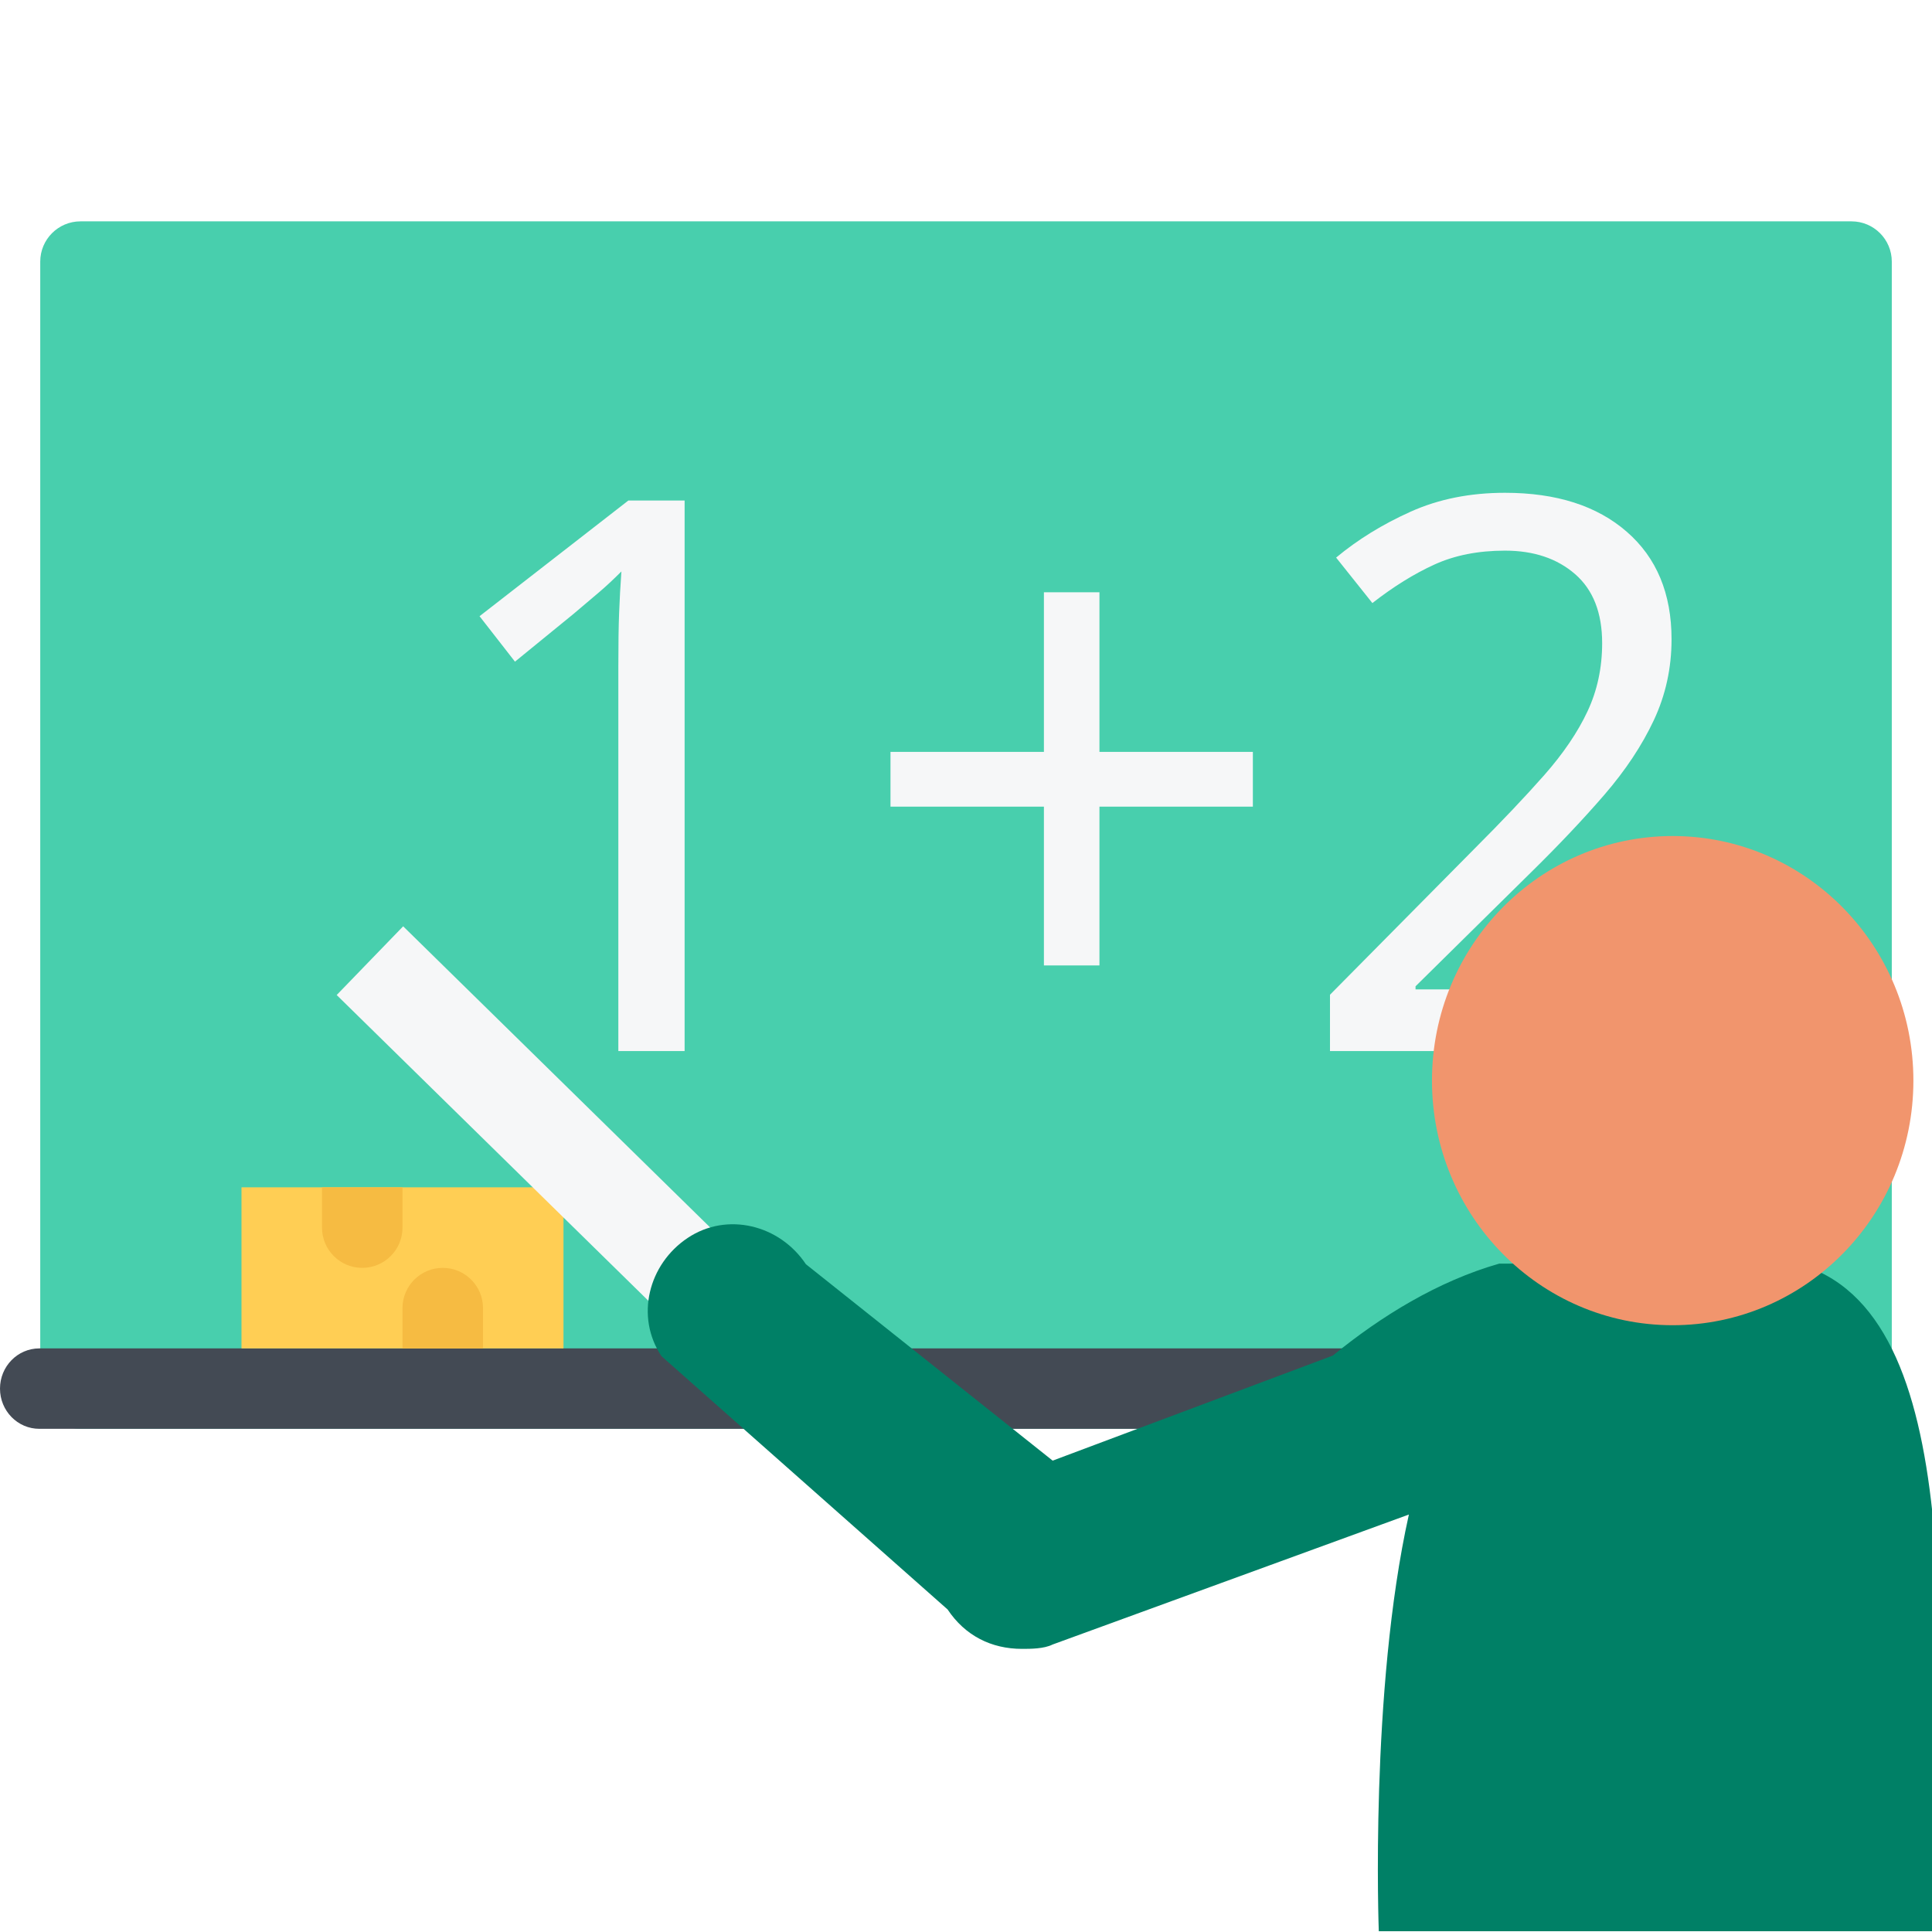
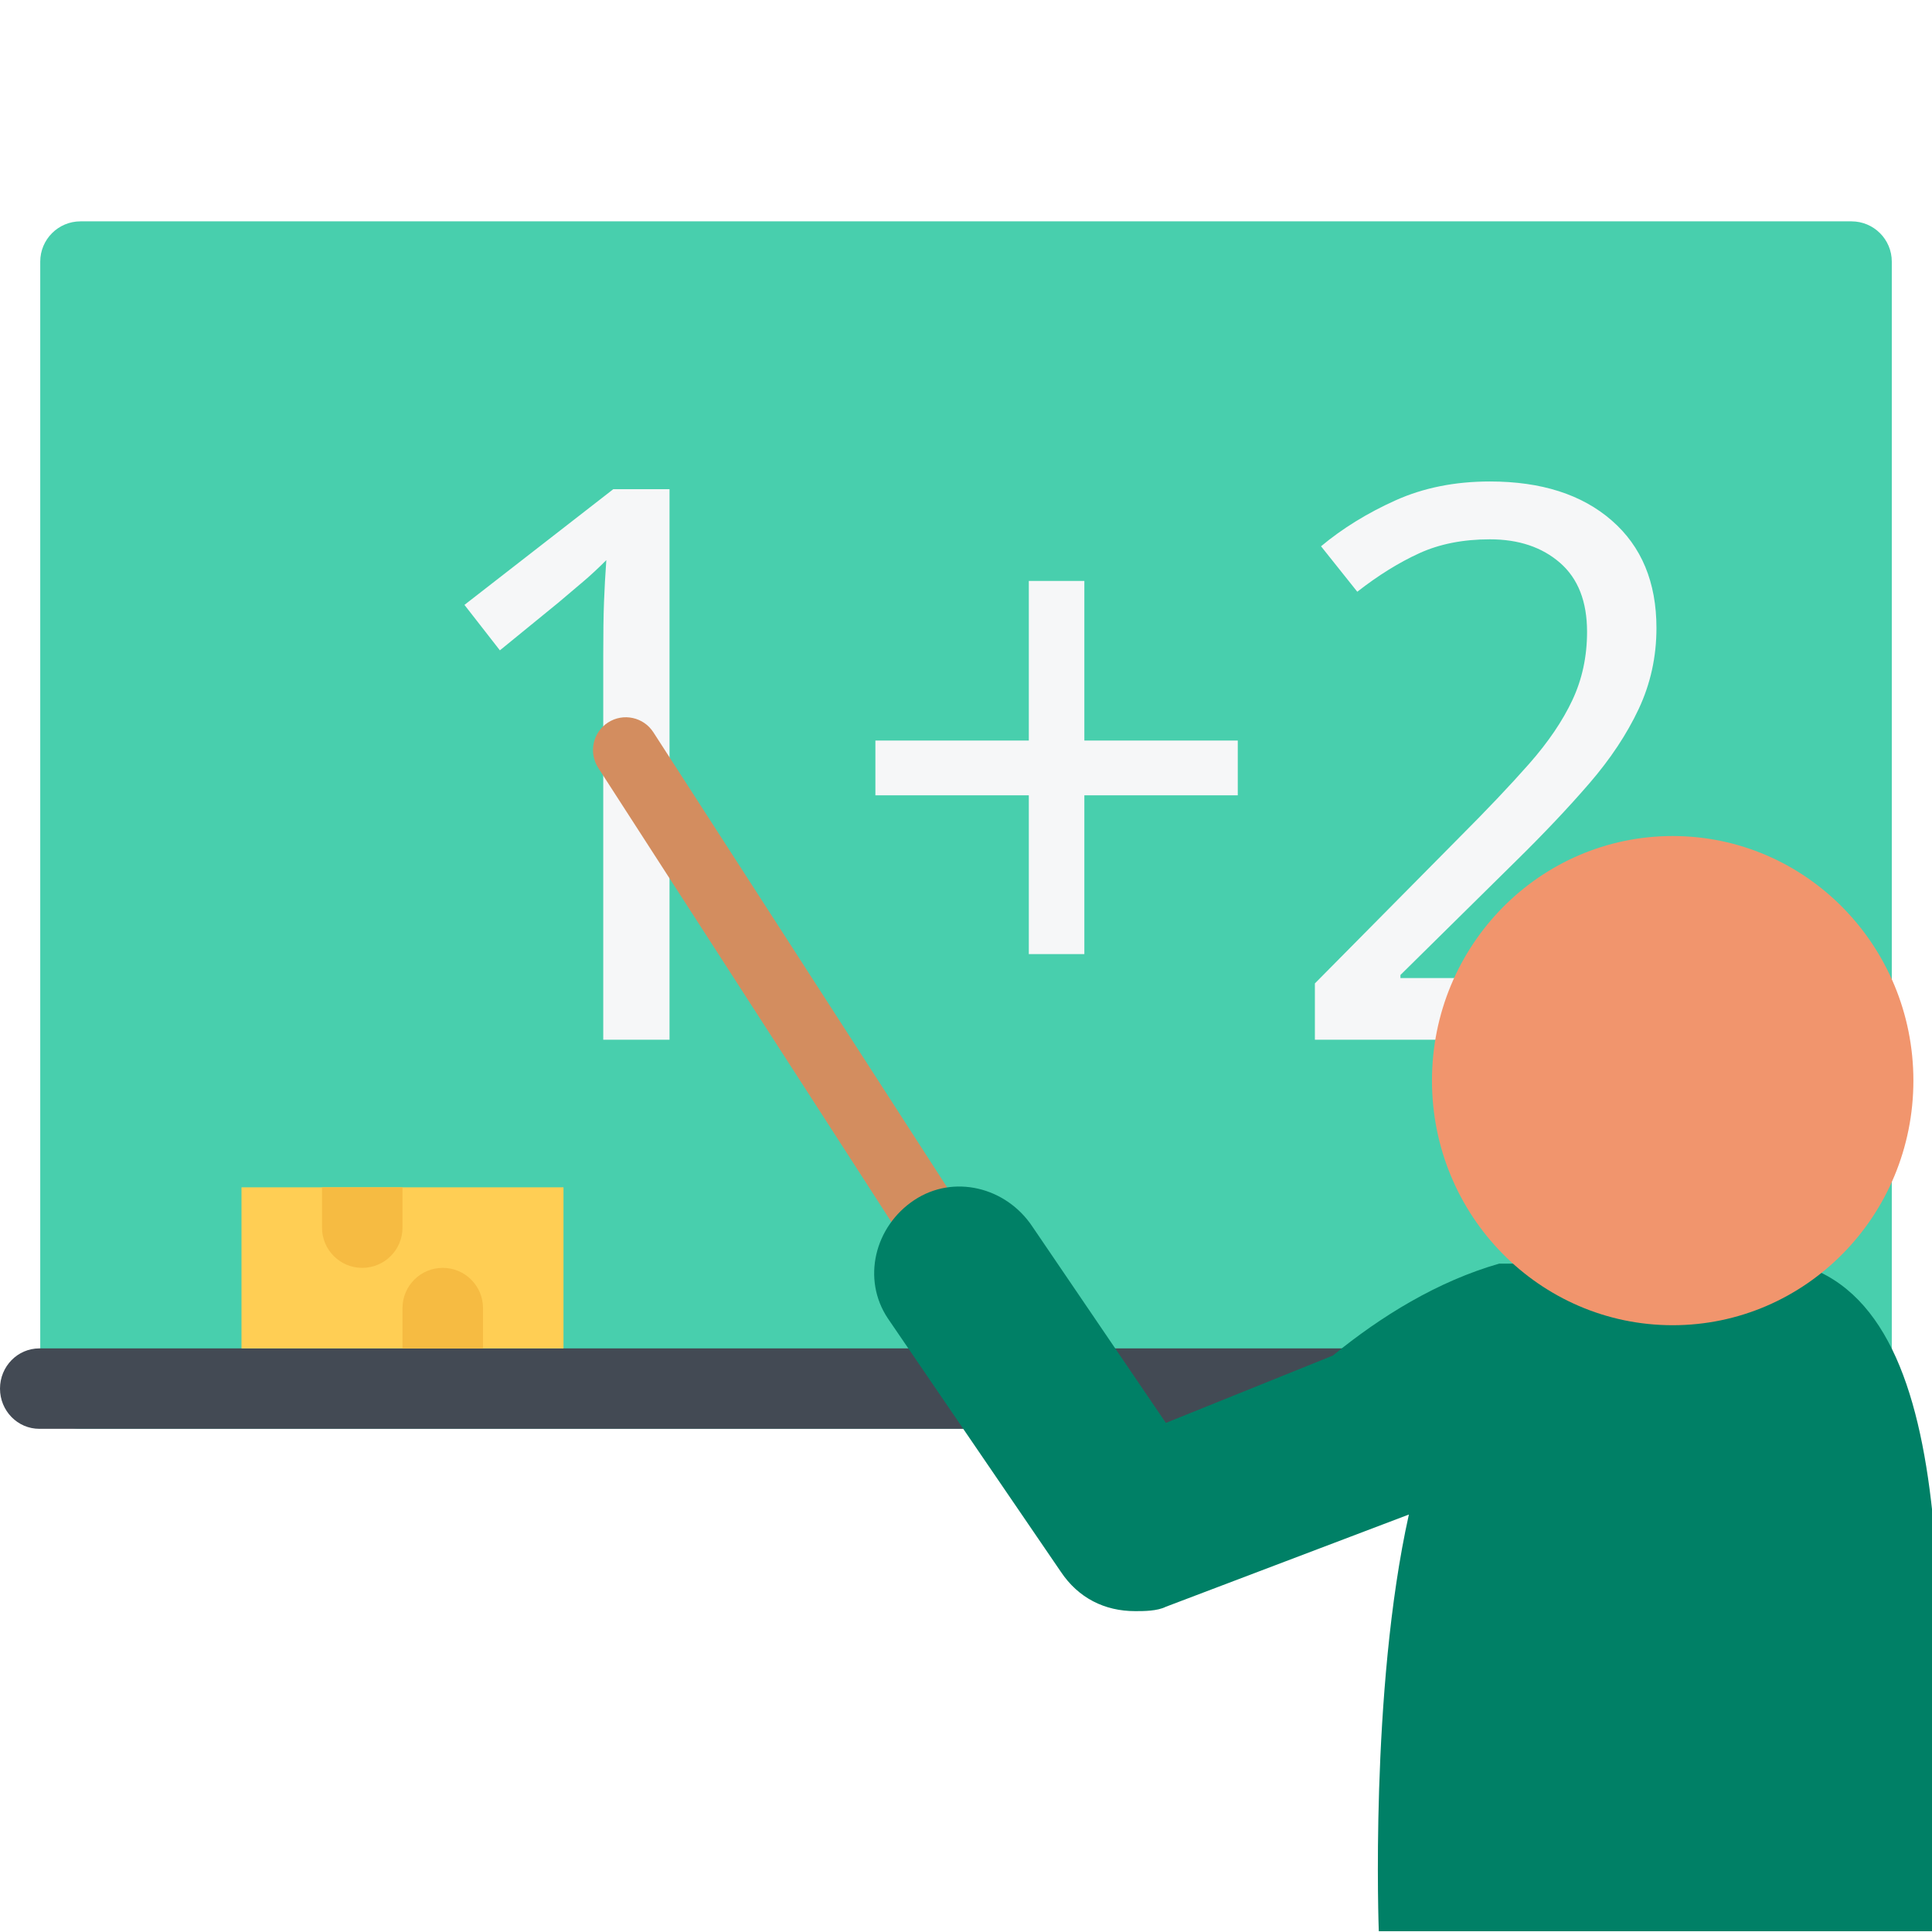
<svg xmlns="http://www.w3.org/2000/svg" version="1.1" id="Layer_1" x="0px" y="0px" viewBox="0 0 511.99 511.99" style="enable-background:new 0 0 511.99 511.99;" xml:space="preserve">
  <defs id="defs1023" />
  <path style="fill:#48CFAD;" d="M490.647,58.659H21.335c-5.89,0-10.671,4.781-10.671,10.672V367.99  c0,5.891,4.781,10.656,10.671,10.656h469.312c5.906,0,10.688-4.766,10.688-10.656V69.33  C501.335,63.44,496.554,58.659,490.647,58.659z" id="path966" />
-   <text xml:space="preserve" style="font-style:normal;font-variant:normal;font-weight:normal;font-stretch:normal;font-size:204.323px;line-height:1.25;font-family:'Noto Sans Telugu UI';-inkscape-font-specification:'Noto Sans Telugu UI';letter-spacing:0px;word-spacing:0px;fill:#f6f7f8;fill-opacity:1;stroke:none;stroke-width:2.128" x="108.895" y="278.53" id="text1586">
-     <tspan id="tspan1584" x="108.895" y="278.53" style="font-style:normal;font-variant:normal;font-weight:normal;font-stretch:normal;font-family:'Quicksand Medium';-inkscape-font-specification:'Quicksand Medium, ';stroke-width:2.128">1+2</tspan>
+   <text xml:space="preserve" style="font-style:normal;font-variant:normal;font-weight:normal;font-stretch:normal;font-size:204.323px;line-height:1.25;font-family:'Noto Sans Telugu UI';-inkscape-font-specification:'Noto Sans Telugu UI';letter-spacing:0px;word-spacing:0px;fill:#f6f7f8;fill-opacity:1;stroke:none;stroke-width:2.128" x="104.895" y="275.53" id="text1586">
+     <tspan id="tspan1584" x="104.895" y="275.53" style="font-style:normal;font-variant:normal;font-weight:normal;font-stretch:normal;font-family:'Quicksand Medium';-inkscape-font-specification:'Quicksand Medium, ';stroke-width:2.128">1+2</tspan>
  </text>
  <path style="fill:#434a54;stroke-width:0.989" d="M 490.155,378.645 H 10.426 C 4.667,378.645 0,373.879 0,367.989 0,362.099 4.667,357.333 10.426,357.333 H 490.155 c 5.744,0 10.417,4.766 10.417,10.656 0,5.89 -4.673,10.656 -10.417,10.656 z" id="path968" />
  <rect x="63.995" y="314.645" style="fill:#FFCE54;" width="85.33" height="42.686" id="rect972" />
  <g id="g978">
    <path style="fill:#f6bb42" d="m 95.998,335.991 c 5.891,0 10.664,-4.781 10.664,-10.656 V 314.647 H 85.335 v 10.688 c 0,5.875 4.772,10.656 10.663,10.656 z" id="path974" />
    <path style="fill:#f6bb42" d="m 117.334,335.991 c -5.891,0 -10.672,4.781 -10.672,10.654 v 10.688 h 21.336 v -10.688 c 0,-5.873 -4.774,-10.654 -10.664,-10.654 z" id="path976" />
  </g>
  <g id="g990">
</g>
  <g id="g992">
</g>
  <g id="g994">
</g>
  <g id="g996">
</g>
  <g id="g998">
</g>
  <g id="g1000">
</g>
  <g id="g1002">
</g>
  <g id="g1004">
</g>
  <g id="g1006">
</g>
  <g id="g1008">
</g>
  <g id="g1010">
</g>
  <g id="g1012">
</g>
  <g id="g1014">
</g>
  <g id="g1016">
</g>
  <g id="g1018">
</g>
  <path style="fill:#f5f7fa;stroke-width:1.186" d="m 435.681,376.04 h -50.592 c -7.005,0 -12.676,-5.67 -12.676,-12.676 0,-6.966 5.67,-12.636 12.676,-12.636 h 50.592 c 6.987,0 12.639,5.67 12.639,12.636 0,7.006 -5.652,12.676 -12.639,12.676 z" id="path970" />
-   <polygon transform="matrix(0.9418594,-0.5437827,0.5437827,0.9418594,-104.8135,182.8193)" style="fill:#f6f7f8" points="117.333,153.6 139.733,147.2 173.867,269.867 151.467,276.267 " id="polygon10" />
-   <path style="fill:#008066;fill-opacity:1;stroke-width:1.088" d="m 513.513,511.783 c 0,-72.237 8.664,-164.583 -37.34,-176.91 h -78.884 c -16.241,4.641 -31.322,13.921 -44.082,24.361 l -74.245,27.842 -65.399,-52.059 c -6.96,-10.441 -20.881,-13.921 -31.322,-6.96 -10.441,6.96 -13.921,20.881 -6.96,31.322 l 75.839,67.139 c 4.641,6.96 11.601,10.441 19.721,10.441 2.32,0 5.8,0 8.121,-1.16 L 373.362,401.358 c -10.396,46.63 -7.975,110.425 -7.975,110.425 z" id="path12" />
+   <rect style="opacity:1;vector-effect:none;fill:#d38d5f;fill-opacity:1;stroke:none;stroke-width:7.559;stroke-linecap:round;stroke-linejoin:miter;stroke-miterlimit:4;stroke-dasharray:none;stroke-dashoffset:0;stroke-opacity:1" id="rect1600" width="235.793" height="17.391" x="248.248" y="-40.227" rx="8.696" ry="8.696" transform="rotate(57.15745)" />
+   <path style="fill:#008066;fill-opacity:1;stroke-width:1.088" d="m 513.513,511.783 c 0,-72.237 8.664,-164.583 -37.34,-176.91 h -78.884 c -16.241,4.641 -31.322,13.921 -44.082,24.361 l -44.245,17.842 -35.399,-52.059 c -6.96,-10.441 -20.881,-13.921 -31.322,-6.96 -10.441,6.96 -13.921,20.881 -6.96,31.322 l 45.839,67.139 c 4.641,6.96 11.601,10.441 19.721,10.441 2.32,0 5.8,0 8.121,-1.16 L 373.362,401.358 c -10.396,46.63 -7.975,110.425 -7.975,110.425 z" id="path12" />
  <ellipse style="fill:#f1956d;fill-opacity:1;stroke-width:0.965" cx="443.269" cy="286.371" rx="63.79" ry="64.819" id="ellipse14" />
</svg>
